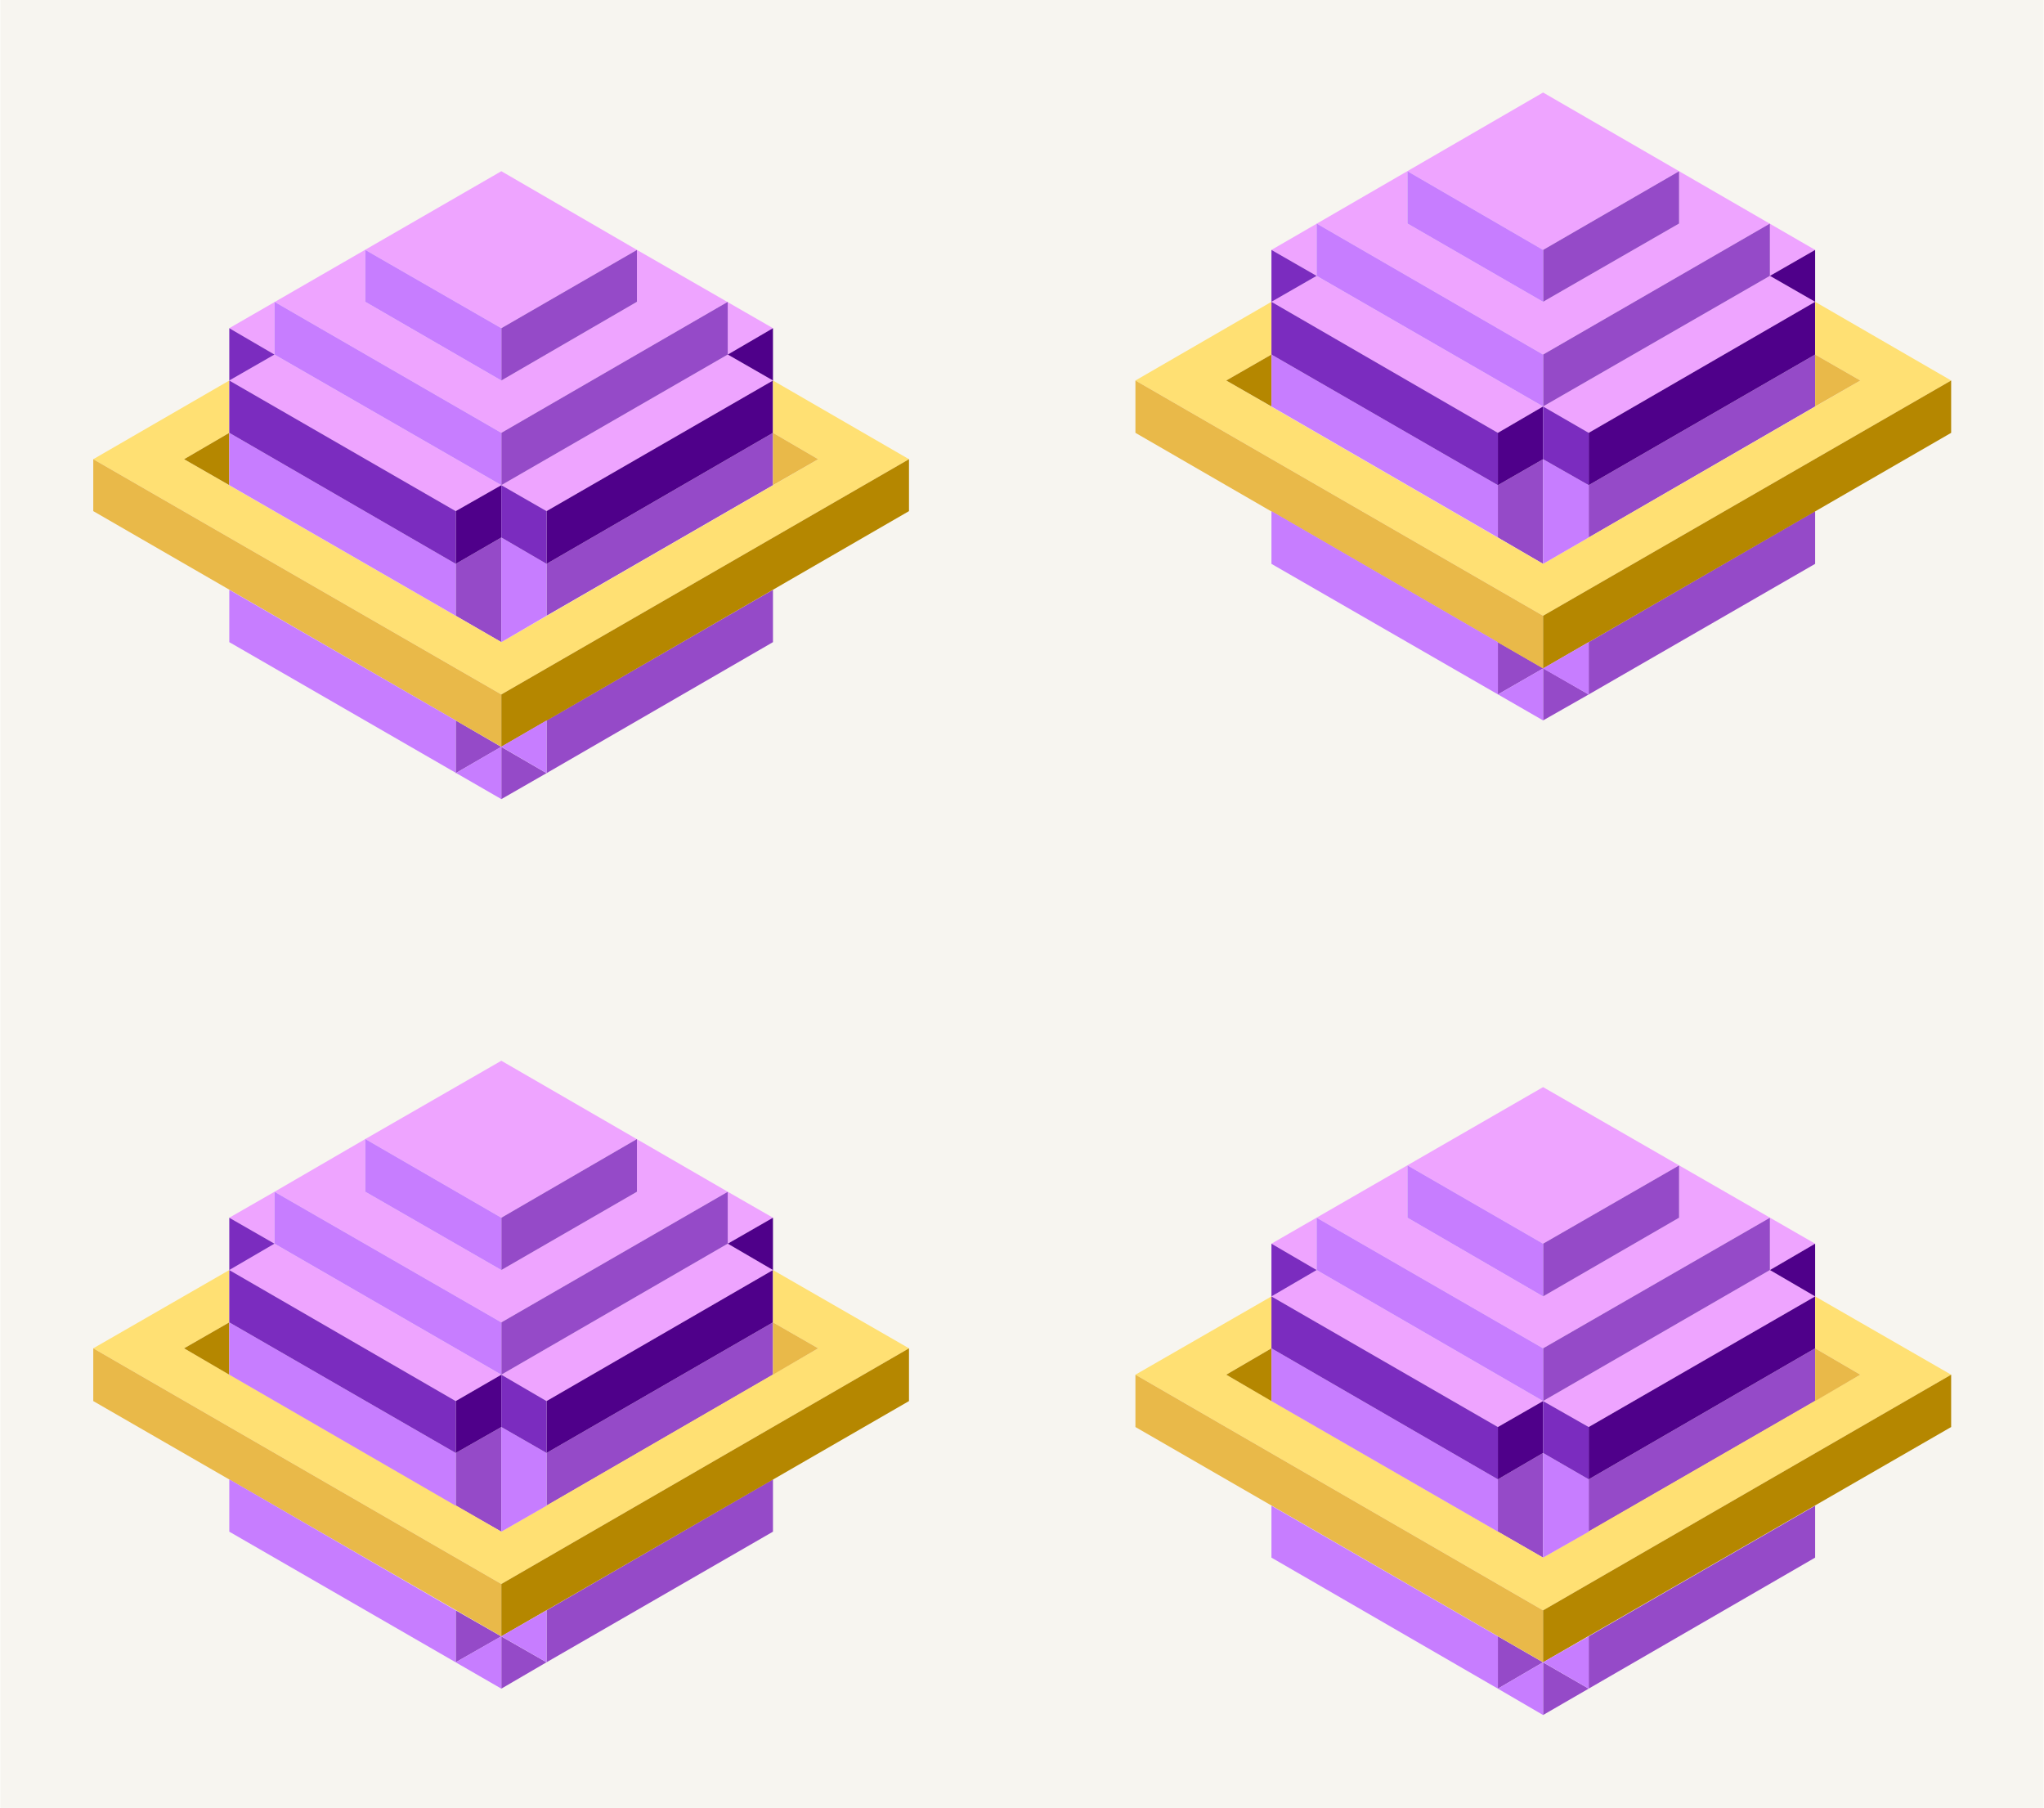
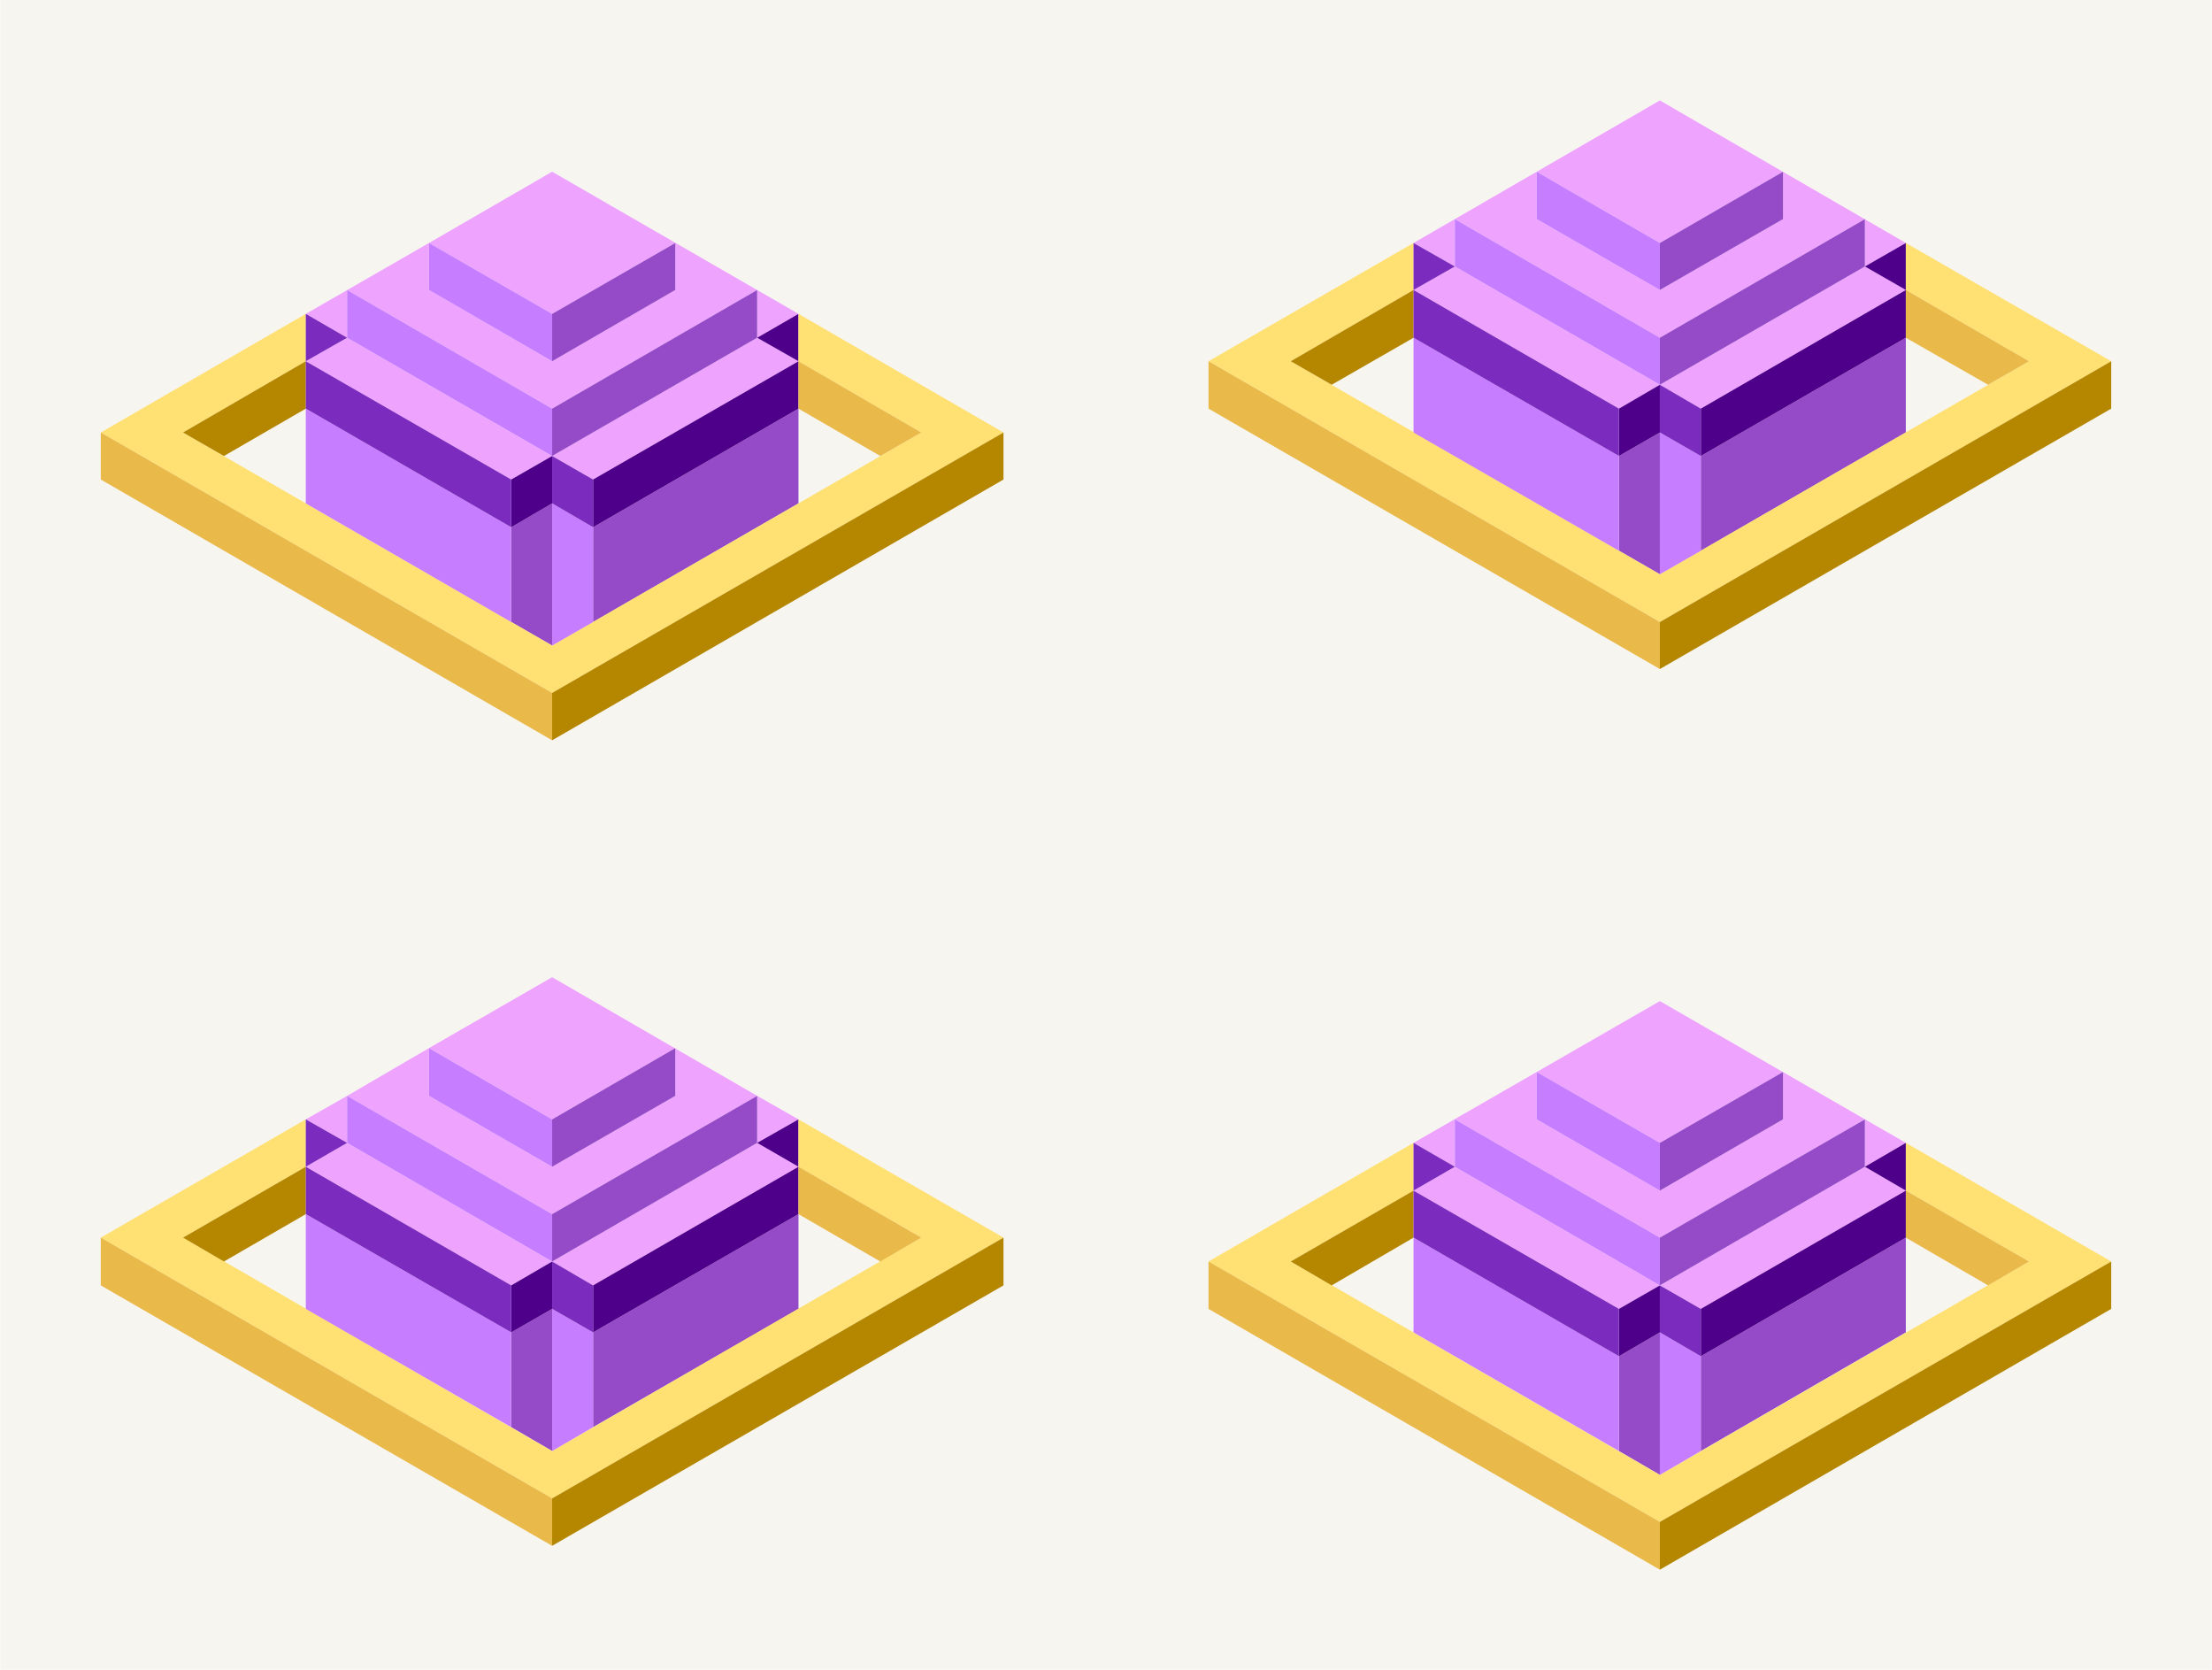
- <svg xmlns="http://www.w3.org/2000/svg" width="640" height="566" viewBox="-0.114 -0.159 4.882 4.319">
-   <rect x="-0.114" y="-0.159" width="4.882" height="4.319" fill="#f7f5f0" />
-   <path fill="#eea4ff" d="M1.083 0.625L0.758 0.438L0.758 0.562L1.083 0.75L1.407 0.562L1.407 0.438L1.732 0.625L1.624 0.688L1.624 0.562L1.083 0.875L0.541 0.562L0.541 0.688L0.433 0.625L1.083 0.25L1.407 0.438ZM1.624 0.688L1.732 0.75L1.191 1.062L1.083 1L0.974 1.062L0.433 0.75L0.541 0.688L1.083 1ZM3.572 0.438L3.248 0.25L3.248 0.375L3.572 0.562L3.897 0.375L3.897 0.25L4.222 0.438L4.114 0.5L4.114 0.375L3.572 0.688L3.031 0.375L3.031 0.5L2.923 0.438L3.572 0.062L3.897 0.25ZM4.114 0.5L4.222 0.562L3.681 0.875L3.572 0.812L3.464 0.875L2.923 0.562L3.031 0.5L3.572 0.812ZM0.433 2.875L0.541 2.812L0.433 2.75L0.541 2.688L0.541 2.812L1.083 3.125L1.624 2.812L1.624 2.688L1.732 2.75L1.624 2.812L1.732 2.875L1.191 3.188L1.083 3.125L0.974 3.188ZM1.083 2.375L1.624 2.688L1.083 3L0.541 2.688L0.758 2.562L0.758 2.688L1.083 2.875L1.407 2.688L1.407 2.562L1.083 2.75L0.758 2.562ZM3.248 2.625L3.248 2.75L3.572 2.938L3.897 2.75L3.897 2.625L4.222 2.812L4.114 2.875L4.222 2.938L3.681 3.25L3.572 3.188L4.114 2.875L4.114 2.75L3.572 3.062L3.031 2.75L3.031 2.875L2.923 2.812L3.572 2.438L3.897 2.625L3.572 2.812ZM2.923 2.938L3.031 2.875L3.572 3.188L3.464 3.25Z" />
-   <path fill="#954ac8" d="M1.407 0.438L1.407 0.562L1.083 0.75L1.083 0.625ZM1.624 0.562L1.624 0.688L1.083 1L1.083 0.875ZM1.732 0.875L1.732 1L1.191 1.312L1.191 1.188ZM1.083 1.375L0.974 1.312L0.974 1.188L1.083 1.125ZM0.974 1.562L1.191 1.688L1.083 1.75L1.083 1.625L0.974 1.688ZM1.732 1.25L1.732 1.375L1.191 1.688L1.191 1.562ZM3.897 0.25L3.897 0.375L3.572 0.562L3.572 0.438ZM4.114 0.375L4.114 0.5L3.572 0.812L3.572 0.688ZM4.222 0.688L4.222 0.812L3.681 1.125L3.681 1ZM3.572 1.188L3.464 1.125L3.464 1L3.572 0.938ZM3.464 1.375L3.681 1.5L3.572 1.562L3.572 1.438L3.464 1.5ZM4.222 1.062L4.222 1.188L3.681 1.5L3.681 1.375ZM1.083 3.5L0.974 3.438L0.974 3.312L1.083 3.25ZM0.974 3.688L1.191 3.812L1.083 3.875L1.083 3.75L0.974 3.812ZM1.732 3.375L1.732 3.5L1.191 3.812L1.191 3.688ZM1.191 3.312L1.732 3L1.732 3.125L1.191 3.438ZM1.407 2.562L1.407 2.688L1.083 2.875L1.083 2.75ZM1.624 2.688L1.624 2.812L1.083 3.125L1.083 3ZM3.572 3.562L3.464 3.5L3.464 3.375L3.572 3.312ZM4.222 3.438L4.222 3.562L3.572 3.938L3.572 3.812L3.464 3.875L3.464 3.75L3.681 3.875L3.681 3.75ZM3.681 3.375L4.222 3.062L4.222 3.188L3.681 3.5ZM3.897 2.625L3.897 2.75L3.572 2.938L3.572 2.812ZM4.114 2.75L4.114 2.875L3.572 3.188L3.572 3.062Z" />
-   <path fill="#4f008a" d="M1.732 0.75L1.624 0.688L1.732 0.625L1.732 0.875L1.191 1.188L1.191 1.062ZM0.974 1.062L1.083 1L1.083 1.125L0.974 1.188ZM4.222 0.562L4.114 0.5L4.222 0.438L4.222 0.688L3.681 1L3.681 0.875ZM3.464 0.875L3.572 0.812L3.572 0.938L3.464 1ZM0.974 3.188L1.083 3.125L1.083 3.25L0.974 3.312ZM1.191 3.312L1.191 3.188L1.732 2.875L1.624 2.812L1.732 2.75L1.732 3ZM3.464 3.25L3.572 3.188L3.572 3.312L3.464 3.375ZM3.681 3.375L3.681 3.25L4.222 2.938L4.222 3.062ZM4.114 2.875L4.222 2.812L4.222 2.938Z" />
-   <path fill="#ffe073" d="M1.732 0.75L2.057 0.938L1.083 1.5L0.108 0.938L0.433 0.75L0.433 0.875L0.325 0.938L1.083 1.375L1.84 0.938L1.732 0.875ZM4.547 0.75L3.572 1.312L2.598 0.75L2.923 0.562L2.923 0.688L2.815 0.75L3.572 1.188L4.33 0.75L4.222 0.688L4.222 0.562ZM0.108 3.062L0.433 2.875L0.433 3L0.325 3.062L1.083 3.5L1.84 3.062L1.732 3L1.732 2.875L2.057 3.062L1.083 3.625ZM2.923 2.938L2.923 3.062L2.815 3.125L3.572 3.562L4.33 3.125L4.222 3.062L4.222 2.938L4.547 3.125L3.572 3.688L2.598 3.125Z" />
-   <path fill="#e9b949" d="M1.732 0.875L1.84 0.938L1.732 1ZM0.108 1.062L0.108 0.938L1.083 1.5L1.083 1.625ZM3.572 1.312L3.572 1.438L2.598 0.875L2.598 0.75ZM4.222 0.688L4.33 0.75L4.222 0.812ZM0.108 3.062L1.083 3.625L1.083 3.75L0.108 3.188ZM1.732 3L1.84 3.062L1.732 3.125ZM3.572 3.688L3.572 3.812L2.598 3.25L2.598 3.125ZM4.222 3.062L4.33 3.125L4.222 3.188Z" />
-   <path fill="#b58700" d="M2.057 0.938L2.057 1.062L1.083 1.625L1.083 1.5ZM0.325 0.938L0.433 0.875L0.433 1ZM4.547 0.75L4.547 0.875L3.572 1.438L3.572 1.312ZM2.815 0.75L2.923 0.688L2.923 0.812ZM1.083 3.625L2.057 3.062L2.057 3.188L1.083 3.75ZM0.325 3.062L0.433 3L0.433 3.125ZM2.815 3.125L2.923 3.062L2.923 3.188ZM4.547 3.125L4.547 3.25L3.572 3.812L3.572 3.688Z" />
-   <path fill="#c77dff" d="M0.758 0.562L0.758 0.438L1.083 0.625L1.083 0.75ZM0.541 0.688L0.541 0.562L1.083 0.875L1.083 1ZM0.433 0.875L0.974 1.188L0.974 1.312L0.433 1ZM1.191 1.312L1.083 1.375L1.083 1.125L1.191 1.188ZM0.974 1.562L0.974 1.688L1.191 1.562L1.191 1.688L1.083 1.625L1.083 1.75L0.433 1.375L0.433 1.25ZM3.681 1.125L3.572 1.188L3.572 0.938L3.681 1ZM3.464 1.375L3.464 1.5L3.681 1.375L3.681 1.5L3.572 1.438L3.572 1.562L2.923 1.188L2.923 1.062ZM2.923 0.812L2.923 0.688L3.464 1L3.464 1.125ZM3.248 0.375L3.248 0.25L3.572 0.438L3.572 0.562ZM3.031 0.5L3.031 0.375L3.572 0.688L3.572 0.812ZM1.191 3.438L1.083 3.5L1.083 3.25L1.191 3.312ZM0.974 3.688L0.974 3.812L1.191 3.688L1.191 3.812L1.083 3.75L1.083 3.875L0.433 3.5L0.433 3.375ZM0.433 3.125L0.433 3L0.974 3.312L0.974 3.438ZM0.758 2.562L1.083 2.75L1.083 2.875L0.758 2.688ZM0.541 2.688L1.083 3L1.083 3.125L0.541 2.812ZM3.248 2.75L3.248 2.625L3.572 2.812L3.572 2.938ZM3.031 2.875L3.031 2.75L3.572 3.062L3.572 3.188ZM2.923 3.062L3.464 3.375L3.464 3.5L2.923 3.188ZM3.681 3.5L3.572 3.562L3.572 3.312L3.681 3.375ZM3.572 3.812L3.572 3.938L3.464 3.875ZM3.572 3.812L3.681 3.75L3.681 3.875ZM3.464 3.75L3.464 3.875L2.923 3.562L2.923 3.438Z" />
-   <path fill="#7b2cbf" d="M0.433 0.75L0.433 0.625L0.541 0.688ZM0.433 0.75L0.974 1.062L0.974 1.188L0.433 0.875ZM1.083 1L1.191 1.062L1.191 1.188L1.083 1.125ZM3.572 0.812L3.681 0.875L3.681 1L3.572 0.938ZM3.464 0.875L3.464 1L2.923 0.688L2.923 0.438L3.031 0.5L2.923 0.562ZM1.083 3.125L1.191 3.188L1.191 3.312L1.083 3.25ZM0.974 3.188L0.974 3.312L0.433 3L0.433 2.75L0.541 2.812L0.433 2.875ZM2.923 2.938L2.923 2.812L3.031 2.875ZM2.923 2.938L3.464 3.25L3.464 3.375L2.923 3.062ZM3.572 3.188L3.681 3.25L3.681 3.375L3.572 3.312Z" />
+ <svg xmlns="http://www.w3.org/2000/svg" width="640" height="483" viewBox="-0.157 -0.203 5.835 4.405">
+   <rect x="-0.157" y="-0.203" width="5.835" height="4.405" fill="#f7f5f0" />
+   <path fill="#eea4ff" d="M1.299 0.25L1.949 0.625L1.84 0.688L1.949 0.75L1.407 1.062L1.299 1L1.191 1.062L0.649 0.75L0.758 0.688L1.299 1L1.84 0.688L1.84 0.562L1.299 0.875L0.758 0.562L0.758 0.688L0.649 0.625L0.974 0.438L0.974 0.562L1.299 0.75L1.624 0.562L1.624 0.438L1.299 0.625L0.974 0.438ZM4.871 0.438L4.763 0.5L4.871 0.562L4.33 0.875L4.222 0.812L4.114 0.875L3.572 0.562L3.681 0.5L3.572 0.438L3.681 0.375L3.681 0.5L4.222 0.812L4.763 0.5L4.763 0.375L4.222 0.688L3.681 0.375L3.897 0.25L3.897 0.375L4.222 0.562L4.547 0.375L4.547 0.25L4.222 0.438L3.897 0.25L4.222 0.062ZM0.649 2.875L0.758 2.812L0.649 2.75L0.758 2.688L0.758 2.812L1.299 3.125L1.84 2.812L1.84 2.688L1.949 2.75L1.84 2.812L1.949 2.875L1.407 3.188L1.299 3.125L1.191 3.188ZM1.299 2.375L1.84 2.688L1.299 3L0.758 2.688L0.974 2.562L0.974 2.688L1.299 2.875L1.624 2.688L1.624 2.562L1.299 2.75L0.974 2.562ZM4.222 2.438L4.871 2.812L4.763 2.875L4.871 2.938L4.33 3.25L4.222 3.188L4.763 2.875L4.763 2.75L4.222 3.062L3.681 2.75L3.681 2.875L4.222 3.188L4.114 3.25L3.572 2.938L3.681 2.875L3.572 2.812L3.897 2.625L3.897 2.75L4.222 2.938L4.547 2.75L4.547 2.625L4.222 2.812L3.897 2.625Z" />
+   <path fill="#954ac8" d="M1.624 0.438L1.624 0.562L1.299 0.75L1.299 0.625ZM1.84 0.562L1.84 0.688L1.299 1L1.299 0.875ZM1.299 1.5L1.191 1.438L1.191 1.188L1.299 1.125ZM1.407 1.438L1.407 1.188L1.949 0.875L1.949 1.125ZM4.547 0.25L4.547 0.375L4.222 0.562L4.222 0.438ZM4.763 0.375L4.763 0.5L4.222 0.812L4.222 0.688ZM4.222 1.312L4.114 1.25L4.114 1L4.222 0.938ZM4.33 1.25L4.33 1L4.871 0.688L4.871 0.938ZM1.299 3.625L1.191 3.562L1.191 3.312L1.299 3.25ZM1.407 3.562L1.407 3.312L1.949 3L1.949 3.25ZM1.624 2.562L1.624 2.688L1.299 2.875L1.299 2.75ZM1.84 2.688L1.84 2.812L1.299 3.125L1.299 3ZM4.222 3.688L4.114 3.625L4.114 3.375L4.222 3.312ZM4.33 3.625L4.33 3.375L4.871 3.062L4.871 3.312ZM4.547 2.625L4.547 2.75L4.222 2.938L4.222 2.812ZM4.763 2.75L4.763 2.875L4.222 3.188L4.222 3.062Z" />
+   <path fill="#4f008a" d="M1.84 0.688L1.949 0.625L1.949 0.875L1.407 1.188L1.407 1.062L1.949 0.75ZM1.191 1.062L1.299 1L1.299 1.125L1.191 1.188ZM4.763 0.5L4.871 0.438L4.871 0.688L4.33 1L4.33 0.875L4.871 0.562ZM4.114 0.875L4.222 0.812L4.222 0.938L4.114 1ZM1.191 3.188L1.299 3.125L1.299 3.25L1.191 3.312ZM1.407 3.312L1.407 3.188L1.949 2.875L1.84 2.812L1.949 2.75L1.949 3ZM4.114 3.25L4.222 3.188L4.222 3.312L4.114 3.375ZM4.33 3.375L4.33 3.25L4.871 2.938L4.871 3.062ZM4.763 2.875L4.871 2.812L4.871 2.938Z" />
+   <path fill="#ffe073" d="M1.949 0.625L2.49 0.938L1.299 1.625L0.108 0.938L0.649 0.625L0.649 0.75L0.325 0.938L1.299 1.5L2.273 0.938L1.949 0.75ZM5.413 0.75L4.222 1.438L3.031 0.75L3.572 0.438L3.572 0.562L3.248 0.75L4.222 1.312L5.196 0.75L4.871 0.562L4.871 0.438ZM0.108 3.062L0.649 2.75L0.649 2.875L0.325 3.062L1.299 3.625L2.273 3.062L1.949 2.875L1.949 2.75L2.49 3.062L1.299 3.75ZM3.572 2.812L3.572 2.938L3.248 3.125L4.222 3.688L5.196 3.125L4.871 2.938L4.871 2.812L5.413 3.125L4.222 3.812L3.031 3.125Z" />
+   <path fill="#e9b949" d="M1.949 0.75L2.273 0.938L2.165 1L1.949 0.875ZM1.299 1.625L1.299 1.75L0.108 1.062L0.108 0.938ZM4.222 1.438L4.222 1.562L3.031 0.875L3.031 0.75ZM4.871 0.562L5.196 0.75L5.088 0.812L4.871 0.688ZM0.108 3.062L1.299 3.75L1.299 3.875L0.108 3.188ZM1.949 2.875L2.273 3.062L2.165 3.125L1.949 3ZM4.222 3.812L4.222 3.938L3.031 3.25L3.031 3.125ZM4.871 2.938L5.196 3.125L5.088 3.188L4.871 3.062Z" />
+   <path fill="#b58700" d="M2.49 0.938L2.49 1.062L1.299 1.75L1.299 1.625ZM0.649 0.75L0.649 0.875L0.433 1L0.325 0.938ZM5.413 0.75L5.413 0.875L4.222 1.562L4.222 1.438ZM3.572 0.562L3.572 0.688L3.356 0.812L3.248 0.75ZM1.299 3.75L2.49 3.062L2.49 3.188L1.299 3.875ZM0.649 2.875L0.649 3L0.433 3.125L0.325 3.062ZM3.572 2.938L3.572 3.062L3.356 3.188L3.248 3.125ZM5.413 3.125L5.413 3.25L4.222 3.938L4.222 3.812Z" />
+   <path fill="#c77dff" d="M0.974 0.438L1.299 0.625L1.299 0.75L0.974 0.562ZM0.758 0.562L1.299 0.875L1.299 1L0.758 0.688ZM1.299 1.125L1.407 1.188L1.407 1.438L1.299 1.5ZM1.191 1.438L0.649 1.125L0.649 0.875L1.191 1.188ZM4.222 0.938L4.33 1L4.33 1.25L4.222 1.312ZM4.114 1.25L3.572 0.938L3.572 0.688L4.114 1ZM3.897 0.375L3.897 0.25L4.222 0.438L4.222 0.562ZM3.681 0.5L3.681 0.375L4.222 0.688L4.222 0.812ZM1.299 3.25L1.407 3.312L1.407 3.562L1.299 3.625ZM1.191 3.562L0.649 3.25L0.649 3L1.191 3.312ZM0.974 2.562L1.299 2.75L1.299 2.875L0.974 2.688ZM0.758 2.688L1.299 3L1.299 3.125L0.758 2.812ZM3.897 2.625L4.222 2.812L4.222 2.938L3.897 2.75ZM3.681 2.75L4.222 3.062L4.222 3.188L3.681 2.875ZM4.222 3.312L4.33 3.375L4.33 3.625L4.222 3.688ZM4.114 3.625L3.572 3.312L3.572 3.062L4.114 3.375Z" />
+   <path fill="#7b2cbf" d="M0.649 0.625L0.758 0.688L0.649 0.75L1.191 1.062L1.191 1.188L0.649 0.875ZM1.299 1L1.407 1.062L1.407 1.188L1.299 1.125ZM4.222 0.812L4.33 0.875L4.33 1L4.222 0.938ZM4.114 0.875L4.114 1L3.572 0.688L3.572 0.438L3.681 0.5L3.572 0.562ZM1.299 3.125L1.407 3.188L1.407 3.312L1.299 3.25ZM1.191 3.188L1.191 3.312L0.649 3L0.649 2.75L0.758 2.812L0.649 2.875ZM3.572 2.812L3.681 2.875L3.572 2.938L4.114 3.25L4.114 3.375L3.572 3.062ZM4.222 3.188L4.33 3.25L4.33 3.375L4.222 3.312Z" />
</svg>
